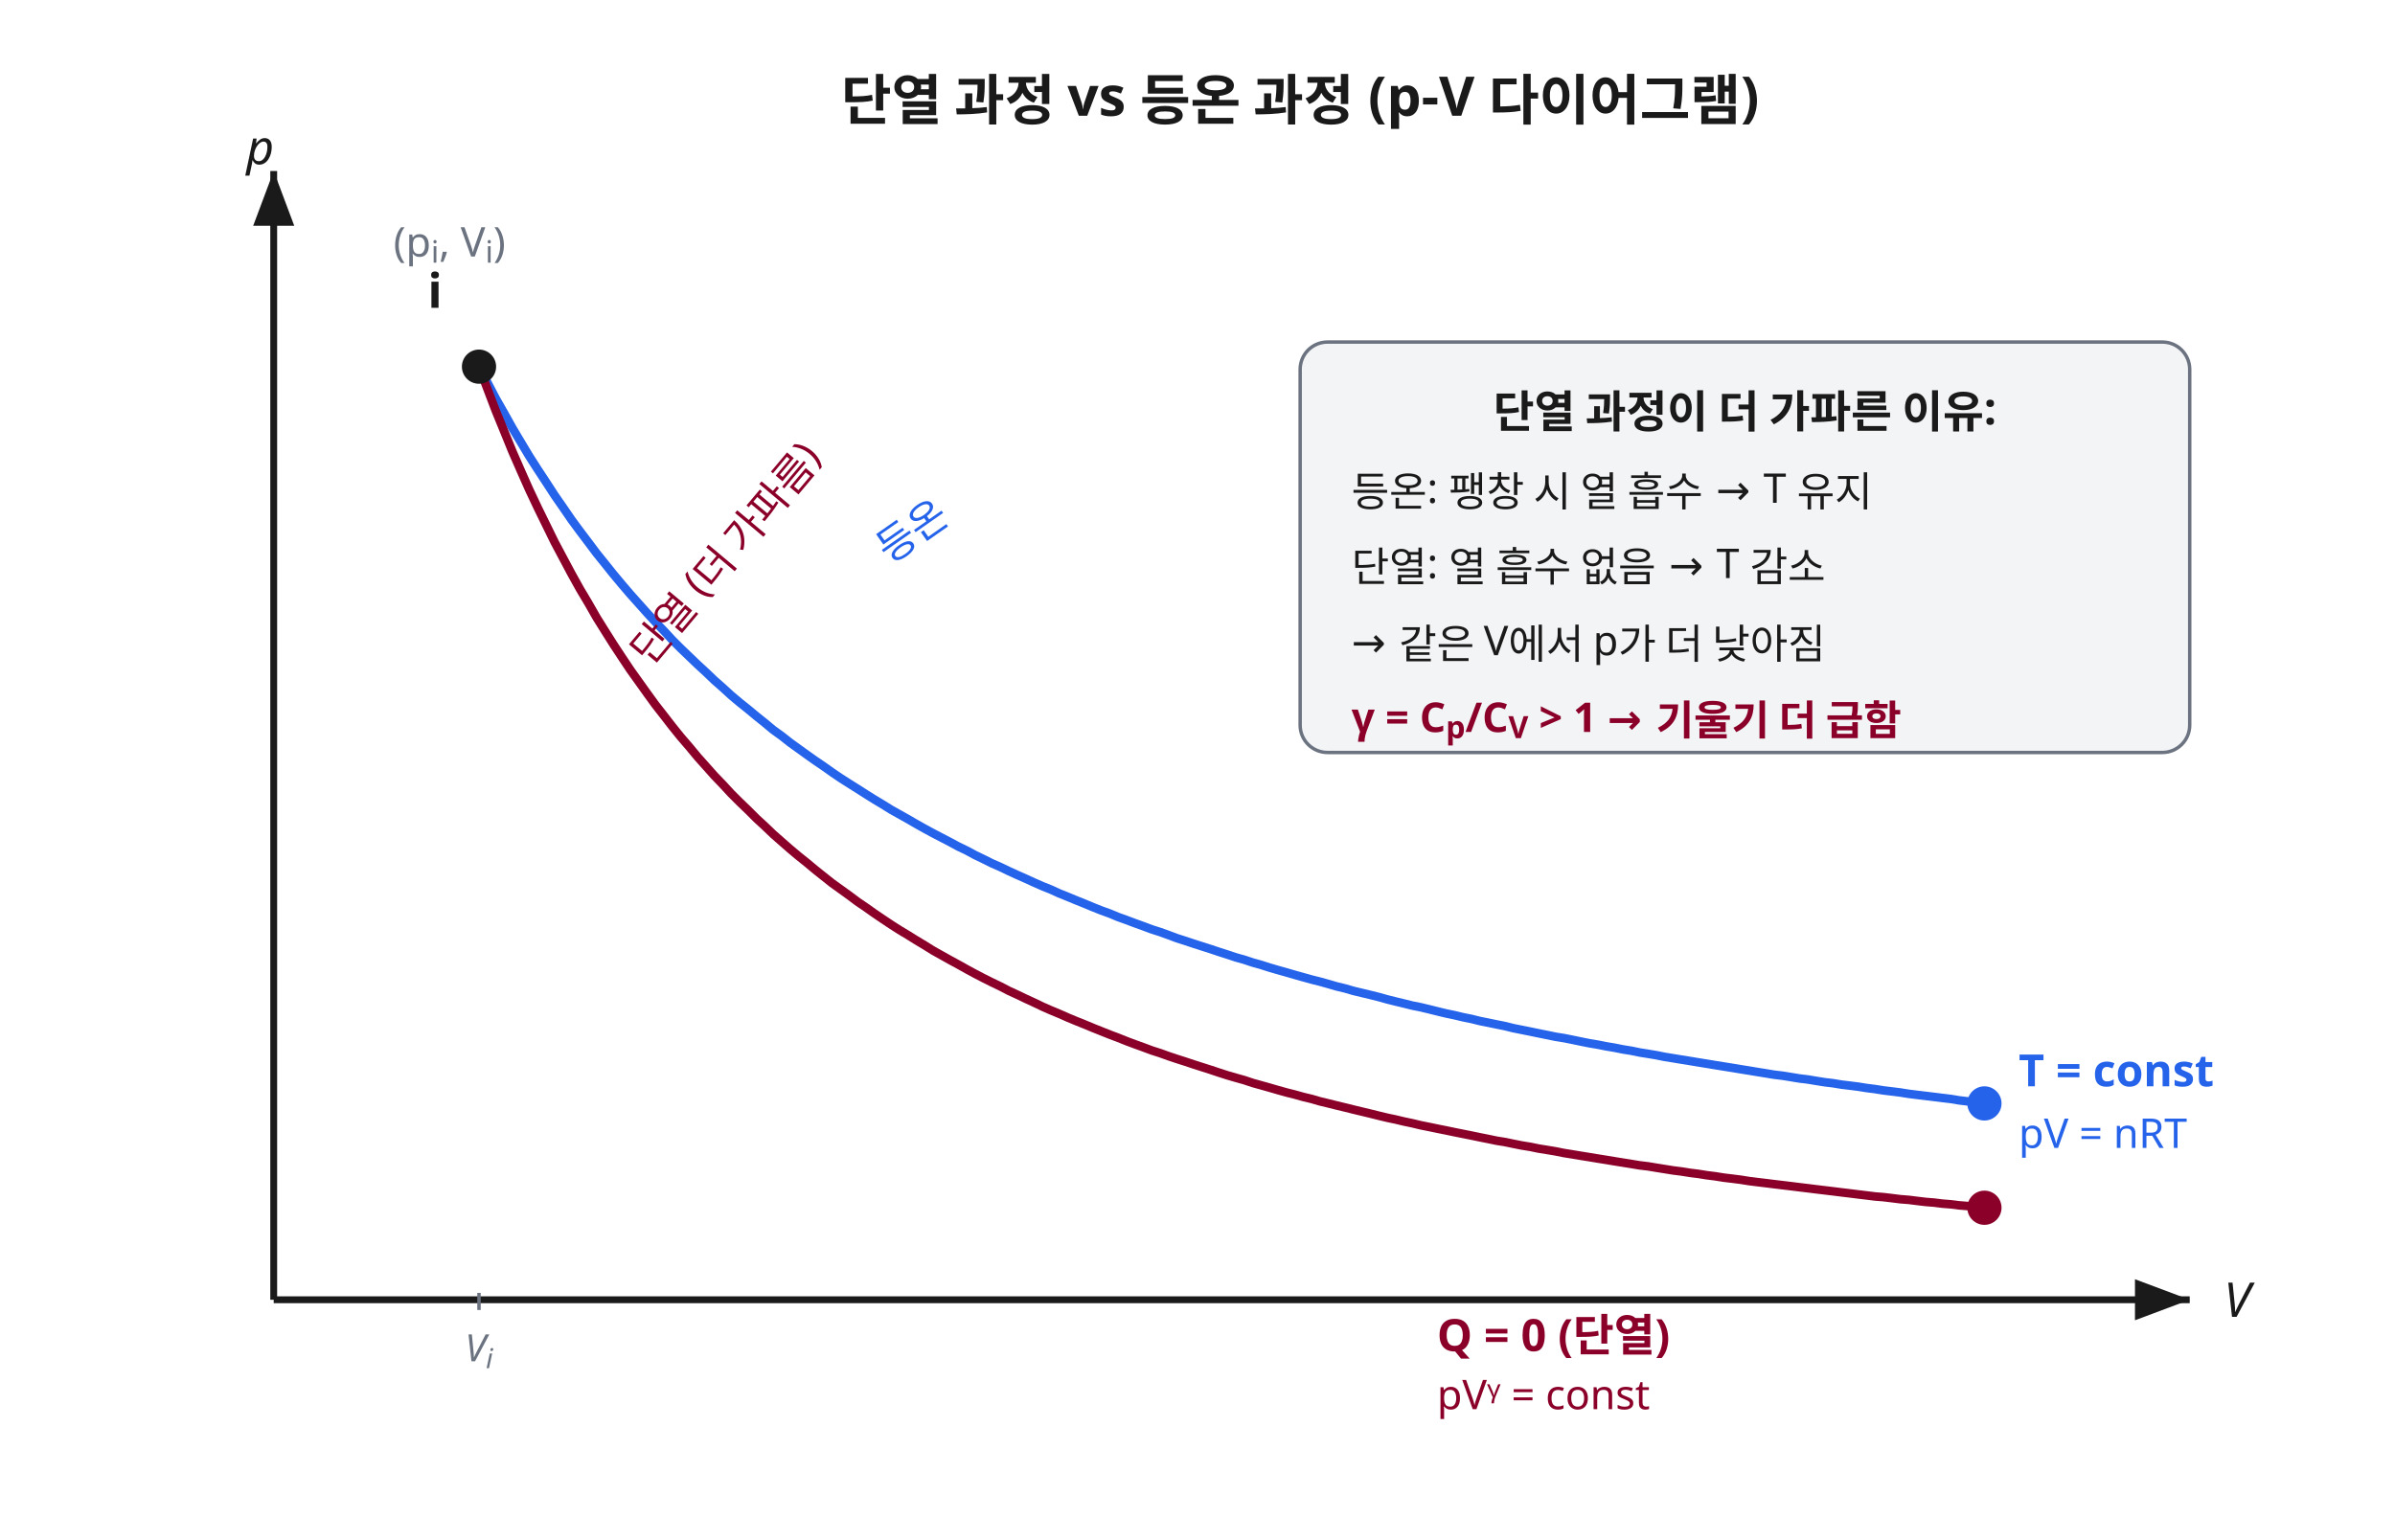
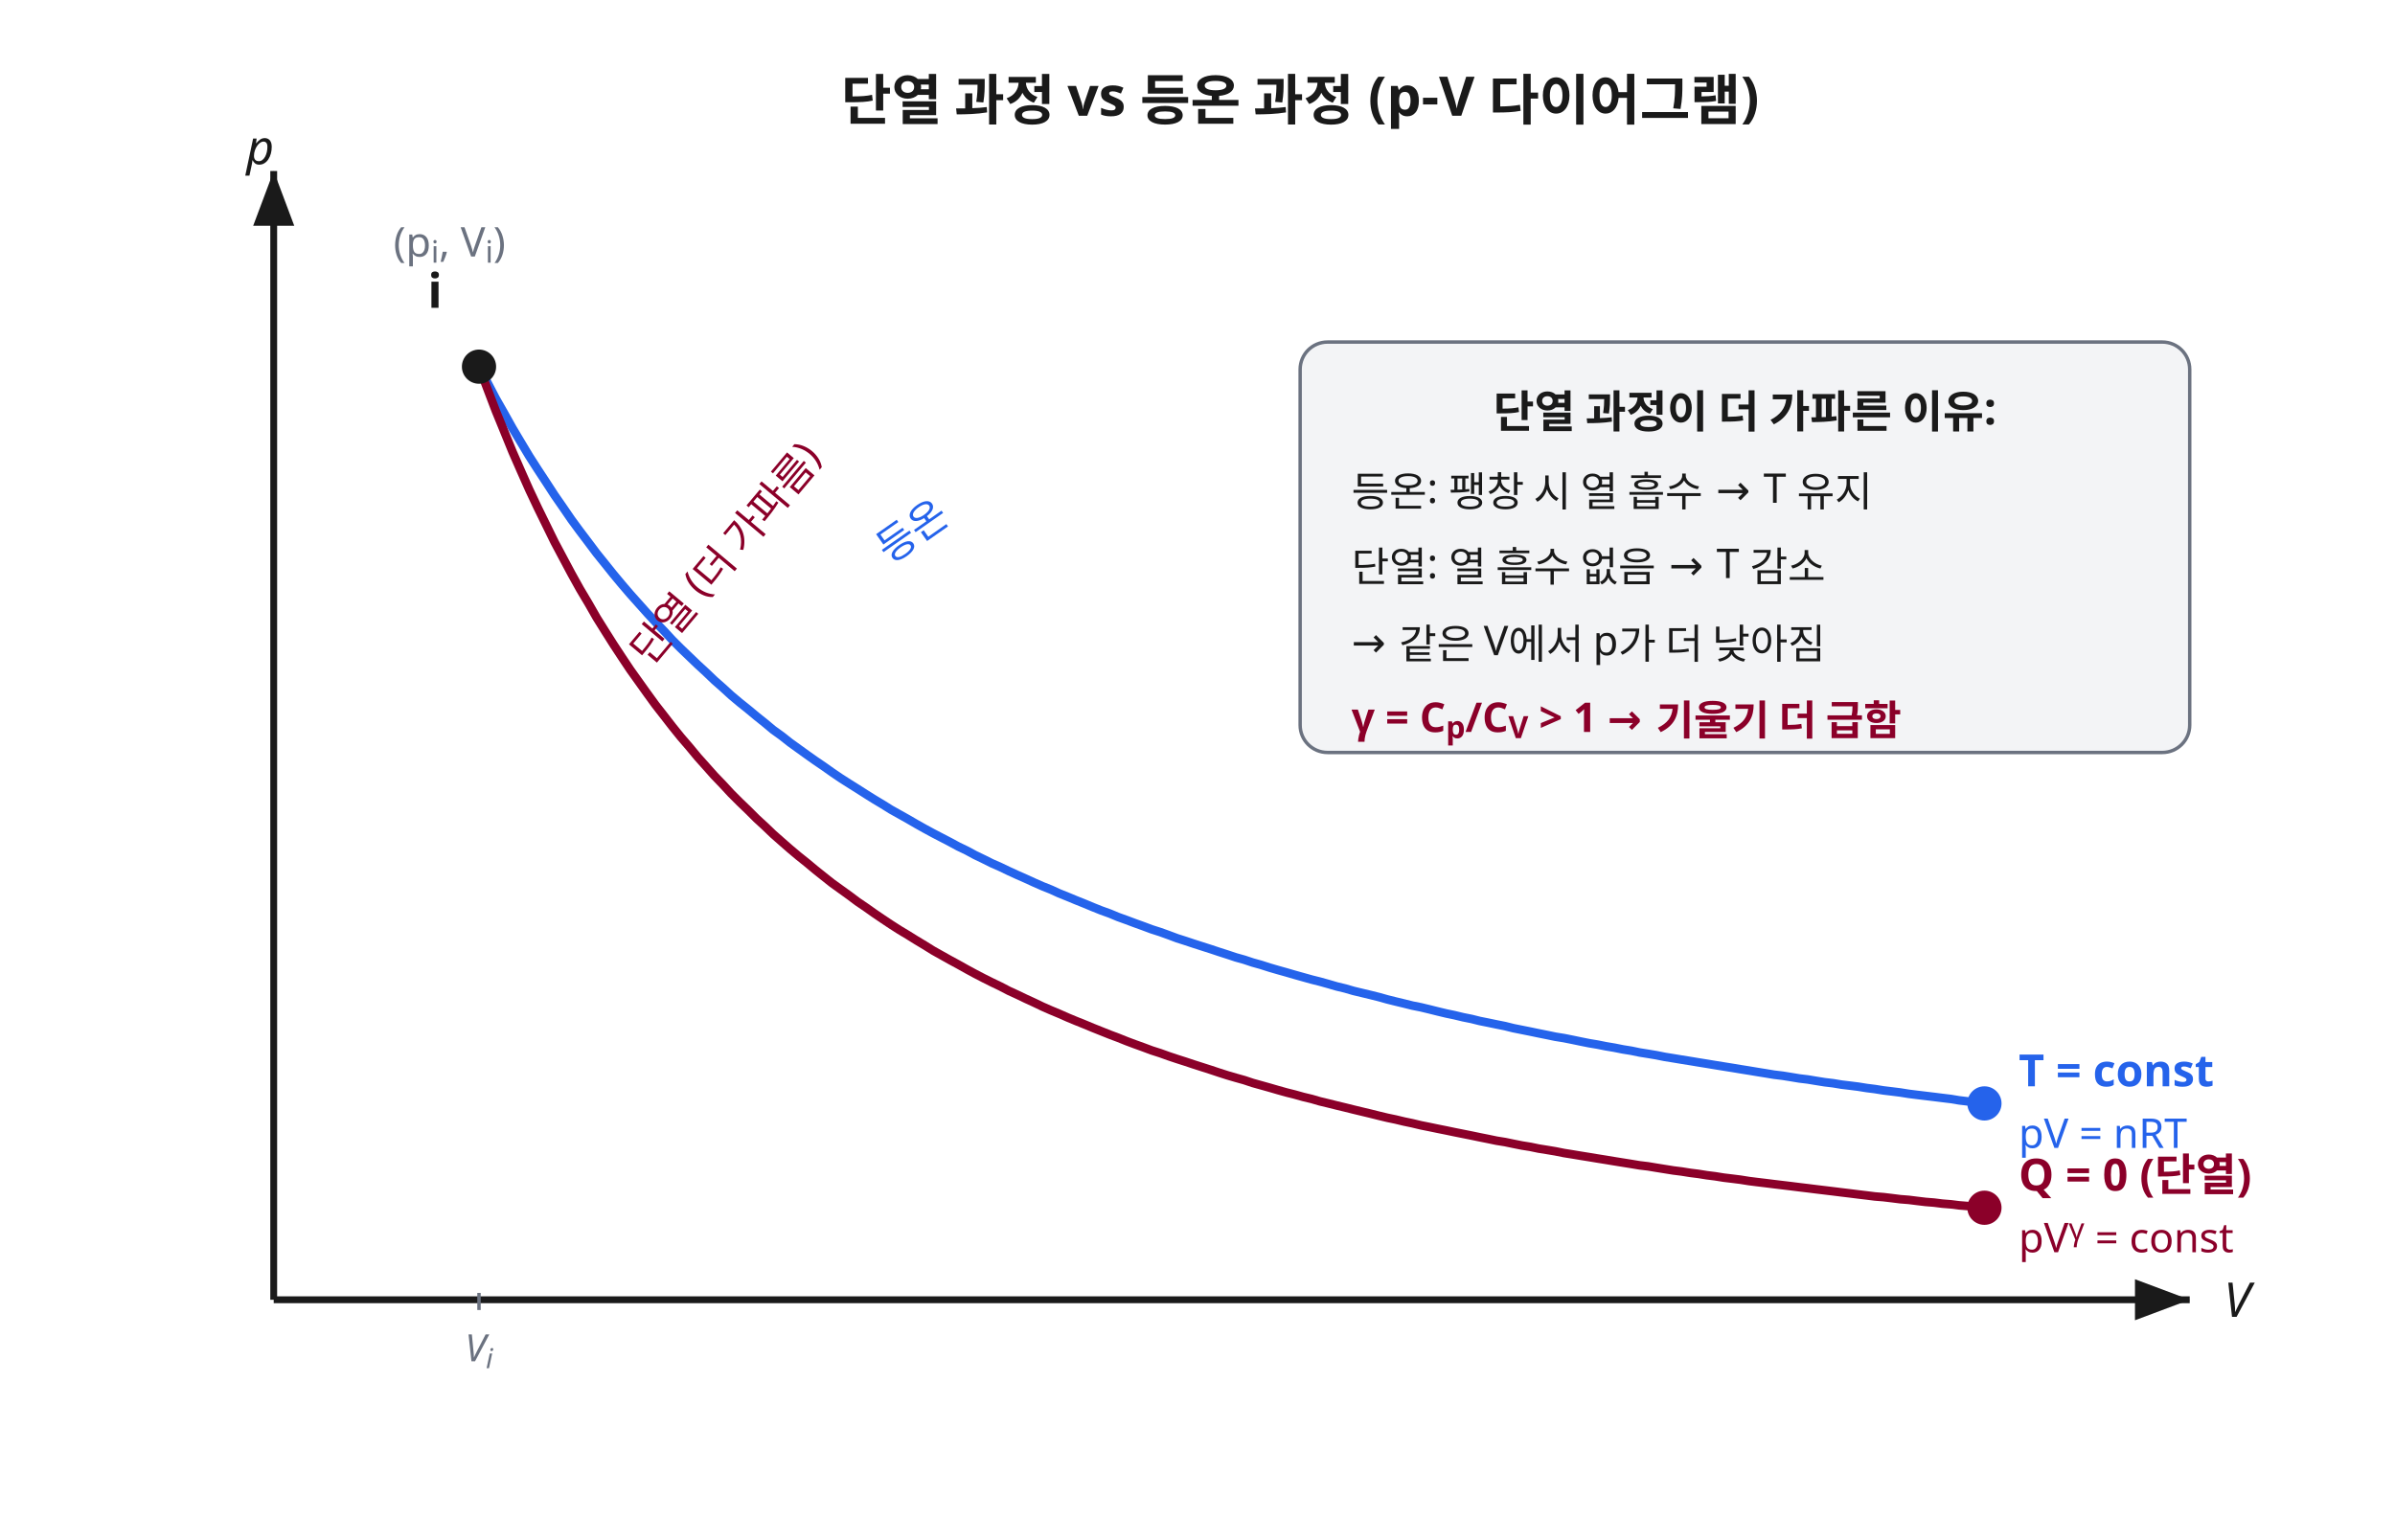
<svg xmlns="http://www.w3.org/2000/svg" viewBox="0 0 700 450" font-family="sans-serif">
  <defs>
    <marker id="axA" markerWidth="8" markerHeight="6" refX="8" refY="3" orient="auto">
      <polygon points="0 0, 8 3, 0 6" fill="#1a1a1a" />
    </marker>
  </defs>
  <text x="380" y="35" text-anchor="middle" font-size="16" font-weight="bold" fill="#1a1a1a">단열 과정 vs 등온 과정 (p-V 다이어그램)</text>
  <line x1="80" y1="380" x2="640" y2="380" stroke="#1a1a1a" stroke-width="2" marker-end="url(#axA)" />
  <line x1="80" y1="380" x2="80" y2="50" stroke="#1a1a1a" stroke-width="2" marker-end="url(#axA)" />
  <text x="650" y="385" font-size="14" font-style="italic" fill="#1a1a1a">V</text>
  <text x="72" y="48" font-size="14" font-style="italic" fill="#1a1a1a">p</text>
  <path d="M 140.0,107.2 L 142.5,111.9 L 144.9,116.5 L 147.4,120.9 L 149.8,125.2 L 152.3,129.4 L 154.7,133.4 L 157.2,137.3 L 159.7,141.1 L 162.1,144.8 L 164.6,148.4 L 167.0,151.9 L 169.5,155.3 L 172.0,158.6 L 174.4,161.8 L 176.9,164.9 L 179.3,167.9 L 181.8,170.9 L 184.2,173.7 L 186.7,176.5 L 189.2,179.3 L 191.6,181.9 L 194.1,184.5 L 196.5,187.1 L 199.0,189.6 L 201.5,192.0 L 203.9,194.3 L 206.4,196.6 L 208.8,198.9 L 211.3,201.1 L 213.7,203.3 L 216.2,205.4 L 218.7,207.4 L 221.1,209.4 L 223.6,211.4 L 226.0,213.4 L 228.5,215.2 L 230.9,217.1 L 233.4,218.9 L 235.9,220.7 L 238.3,222.4 L 240.8,224.1 L 243.2,225.8 L 245.7,227.5 L 248.2,229.1 L 250.6,230.6 L 253.1,232.2 L 255.5,233.7 L 258.0,235.2 L 260.4,236.7 L 262.9,238.1 L 265.4,239.5 L 267.8,240.9 L 270.3,242.3 L 272.7,243.6 L 275.2,244.9 L 277.7,246.2 L 280.1,247.5 L 282.6,248.7 L 285.0,250.0 L 287.5,251.2 L 289.9,252.4 L 292.4,253.5 L 294.9,254.7 L 297.3,255.8 L 299.8,256.9 L 302.2,258.0 L 304.7,259.1 L 307.2,260.1 L 309.6,261.2 L 312.1,262.2 L 314.5,263.2 L 317.0,264.2 L 319.4,265.2 L 321.9,266.2 L 324.4,267.1 L 326.8,268.1 L 329.3,269.0 L 331.7,269.9 L 334.2,270.8 L 336.6,271.7 L 339.1,272.5 L 341.6,273.4 L 344.0,274.3 L 346.5,275.1 L 348.9,275.9 L 351.4,276.7 L 353.9,277.5 L 356.3,278.3 L 358.8,279.1 L 361.2,279.9 L 363.7,280.6 L 366.1,281.4 L 368.6,282.1 L 371.1,282.9 L 373.5,283.6 L 376.0,284.3 L 378.4,285.0 L 380.9,285.7 L 383.4,286.4 L 385.8,287.0 L 388.3,287.7 L 390.7,288.4 L 393.2,289.0 L 395.6,289.7 L 398.1,290.3 L 400.6,290.9 L 403.0,291.5 L 405.5,292.2 L 407.9,292.8 L 410.4,293.4 L 412.8,294.0 L 415.3,294.5 L 417.8,295.1 L 420.2,295.7 L 422.7,296.3 L 425.1,296.8 L 427.6,297.4 L 430.1,297.9 L 432.5,298.5 L 435.0,299.0 L 437.4,299.5 L 439.9,300.0 L 442.3,300.6 L 444.8,301.1 L 447.3,301.6 L 449.7,302.1 L 452.2,302.6 L 454.6,303.1 L 457.1,303.5 L 459.6,304.0 L 462.0,304.5 L 464.5,305.0 L 466.9,305.4 L 469.4,305.9 L 471.8,306.3 L 474.3,306.8 L 476.8,307.2 L 479.2,307.7 L 481.7,308.1 L 484.1,308.5 L 486.6,309.0 L 489.1,309.4 L 491.5,309.8 L 494.0,310.2 L 496.4,310.6 L 498.9,311.0 L 501.3,311.4 L 503.8,311.8 L 506.3,312.2 L 508.7,312.6 L 511.2,313.0 L 513.6,313.4 L 516.1,313.8 L 518.5,314.2 L 521.0,314.5 L 523.5,314.9 L 525.9,315.3 L 528.4,315.6 L 530.8,316.0 L 533.3,316.4 L 535.8,316.7 L 538.2,317.1 L 540.7,317.4 L 543.1,317.7 L 545.6,318.1 L 548.0,318.4 L 550.5,318.8 L 553.0,319.1 L 555.4,319.4 L 557.9,319.8 L 560.3,320.1 L 562.8,320.4 L 565.3,320.7 L 567.7,321.0 L 570.2,321.3 L 572.6,321.7 L 575.1,322.0 L 577.5,322.3 L 580.0,322.6" fill="none" stroke="#2563EB" stroke-width="2.5" />
  <path d="M 140.0,107.2 L 142.5,113.8 L 144.9,120.1 L 147.4,126.2 L 149.8,132.1 L 152.3,137.8 L 154.7,143.2 L 157.2,148.5 L 159.7,153.6 L 162.1,158.5 L 164.6,163.2 L 167.0,167.7 L 169.5,172.2 L 172.0,176.4 L 174.4,180.6 L 176.9,184.6 L 179.3,188.4 L 181.8,192.2 L 184.2,195.8 L 186.7,199.3 L 189.2,202.8 L 191.6,206.1 L 194.1,209.3 L 196.5,212.4 L 199.0,215.5 L 201.5,218.4 L 203.9,221.3 L 206.4,224.1 L 208.8,226.8 L 211.3,229.4 L 213.7,232.0 L 216.2,234.5 L 218.7,236.9 L 221.1,239.3 L 223.6,241.6 L 226.0,243.9 L 228.5,246.1 L 230.9,248.2 L 233.4,250.3 L 235.9,252.3 L 238.3,254.3 L 240.8,256.3 L 243.2,258.2 L 245.7,260.0 L 248.2,261.8 L 250.6,263.6 L 253.1,265.3 L 255.5,267.0 L 258.0,268.7 L 260.4,270.3 L 262.9,271.9 L 265.4,273.4 L 267.8,274.9 L 270.3,276.4 L 272.7,277.9 L 275.2,279.3 L 277.7,280.7 L 280.1,282.0 L 282.6,283.4 L 285.0,284.7 L 287.5,286.0 L 289.9,287.2 L 292.4,288.4 L 294.9,289.7 L 297.3,290.8 L 299.8,292.0 L 302.2,293.1 L 304.7,294.3 L 307.2,295.4 L 309.6,296.4 L 312.1,297.5 L 314.5,298.5 L 317.0,299.5 L 319.4,300.5 L 321.9,301.5 L 324.4,302.5 L 326.8,303.4 L 329.3,304.4 L 331.7,305.3 L 334.2,306.2 L 336.6,307.1 L 339.1,307.9 L 341.6,308.8 L 344.0,309.6 L 346.5,310.4 L 348.9,311.2 L 351.4,312.0 L 353.9,312.8 L 356.3,313.6 L 358.8,314.4 L 361.2,315.1 L 363.7,315.8 L 366.1,316.6 L 368.6,317.3 L 371.1,318.0 L 373.5,318.7 L 376.0,319.4 L 378.4,320.0 L 380.9,320.7 L 383.4,321.3 L 385.8,322.0 L 388.3,322.6 L 390.7,323.2 L 393.2,323.8 L 395.6,324.4 L 398.1,325.0 L 400.6,325.6 L 403.0,326.2 L 405.5,326.8 L 407.9,327.3 L 410.4,327.9 L 412.8,328.4 L 415.3,329.0 L 417.8,329.5 L 420.2,330.0 L 422.7,330.5 L 425.1,331.0 L 427.6,331.5 L 430.1,332.0 L 432.5,332.5 L 435.0,333.0 L 437.4,333.5 L 439.9,333.9 L 442.3,334.4 L 444.8,334.9 L 447.3,335.3 L 449.7,335.8 L 452.2,336.2 L 454.6,336.6 L 457.1,337.1 L 459.6,337.5 L 462.0,337.9 L 464.5,338.3 L 466.9,338.7 L 469.4,339.1 L 471.8,339.5 L 474.3,339.9 L 476.8,340.3 L 479.2,340.7 L 481.7,341.0 L 484.1,341.4 L 486.6,341.8 L 489.1,342.2 L 491.5,342.5 L 494.0,342.9 L 496.4,343.2 L 498.9,343.6 L 501.3,343.9 L 503.8,344.3 L 506.3,344.6 L 508.7,344.9 L 511.2,345.3 L 513.6,345.6 L 516.1,345.9 L 518.5,346.2 L 521.0,346.5 L 523.5,346.8 L 525.9,347.1 L 528.4,347.4 L 530.8,347.7 L 533.3,348.0 L 535.8,348.3 L 538.2,348.6 L 540.7,348.9 L 543.1,349.2 L 545.6,349.5 L 548.0,349.8 L 550.5,350.0 L 553.0,350.3 L 555.4,350.6 L 557.9,350.8 L 560.3,351.1 L 562.8,351.4 L 565.3,351.6 L 567.7,351.9 L 570.2,352.1 L 572.6,352.4 L 575.1,352.6 L 577.5,352.9 L 580.0,353.1" fill="none" stroke="#8B0029" stroke-width="2.5" />
  <circle cx="140" cy="107.2" r="5" fill="#1a1a1a" />
  <text x="125" y="90" font-size="14" font-weight="bold" fill="#1a1a1a">i</text>
  <text x="115" y="75" font-size="12" fill="#6B7280">(p<tspan font-size="9" baseline-shift="sub">i</tspan>, V<tspan font-size="9" baseline-shift="sub">i</tspan>)</text>
  <circle cx="580" cy="322.6" r="5" fill="#2563EB" />
  <text x="590" y="317.6" font-size="13" font-weight="bold" fill="#2563EB">T = const</text>
  <text x="590" y="335.6" font-size="12" fill="#2563EB">pV = nRT</text>
  <circle cx="580" cy="353.1" r="5" fill="#8B0029" />
-   <text x="420" y="395" font-size="13" font-weight="bold" fill="#8B0029">Q = 0 (단열)</text>
-   <text x="420" y="412" font-size="12" fill="#8B0029">pVᵞ = const</text>
+   <text x="590" y="348.1" font-size="13" font-weight="bold" fill="#8B0029">Q = 0 (단열)</text>
+   <text x="590" y="366.1" font-size="12" fill="#8B0029">pV<tspan font-size="9" baseline-shift="super">γ</tspan> = const</text>
  <text x="190" y="195" font-size="12" fill="#8B0029" transform="rotate(-50, 190, 195)">단열 (더 가파름)</text>
  <text x="260" y="165" font-size="12" fill="#2563EB" transform="rotate(-35, 260, 165)">등온</text>
  <rect x="380" y="100" width="260" height="120" rx="8" fill="#F3F4F6" stroke="#6B7280" stroke-width="1" />
  <text x="510" y="125" text-anchor="middle" font-size="13" font-weight="bold" fill="#1a1a1a">단열 과정이 더 가파른 이유:</text>
  <text x="395" y="148" font-size="12" fill="#1a1a1a">등온: 팽창 시 열 흡수 → T 유지</text>
  <text x="395" y="170" font-size="12" fill="#1a1a1a">단열: 열 흡수 없음 → T 감소</text>
  <text x="395" y="192" font-size="12" fill="#1a1a1a">→ 같은 V에서 p가 더 낮아짐</text>
  <text x="395" y="214" font-size="12" fill="#8B0029" font-weight="bold">γ = C<tspan font-size="9" baseline-shift="sub">p</tspan>/C<tspan font-size="9" baseline-shift="sub">V</tspan> &gt; 1 → 기울기 더 급함</text>
  <line x1="140" y1="378" x2="140" y2="383" stroke="#6B7280" stroke-width="1" />
  <text x="140" y="398" text-anchor="middle" font-size="11" font-style="italic" fill="#6B7280">V<tspan font-size="8" dy="2">i</tspan>
  </text>
</svg>
